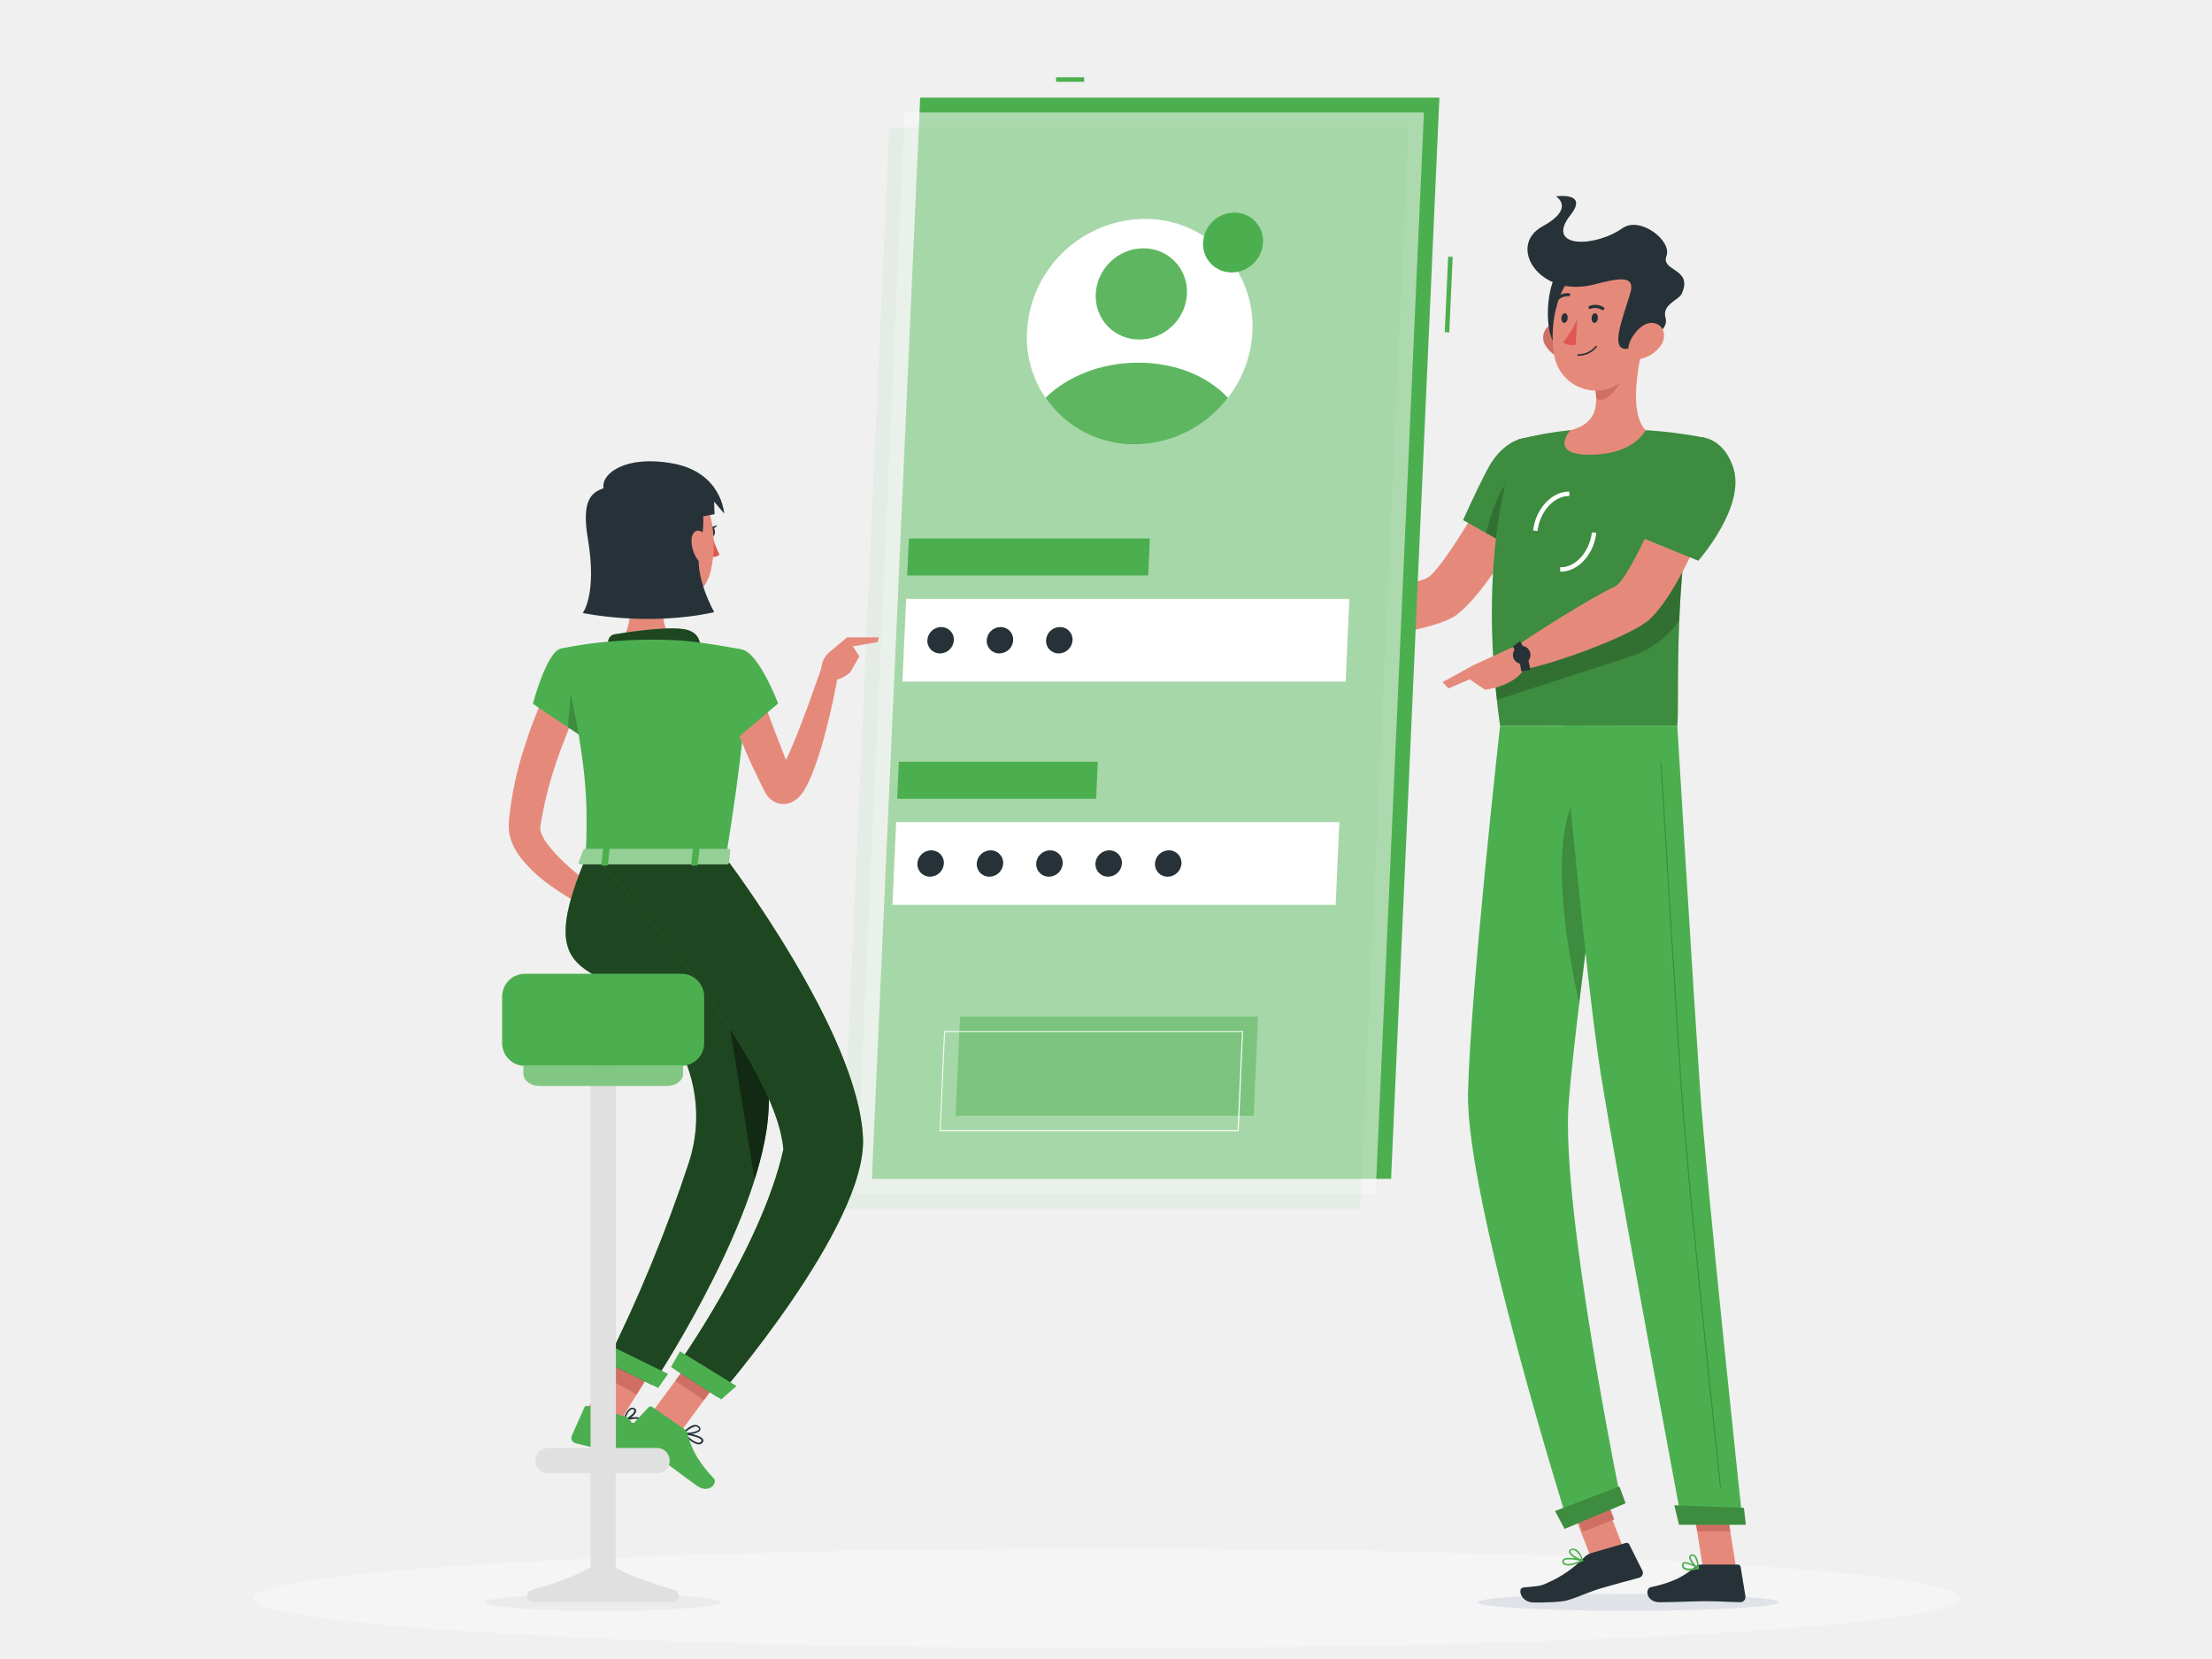
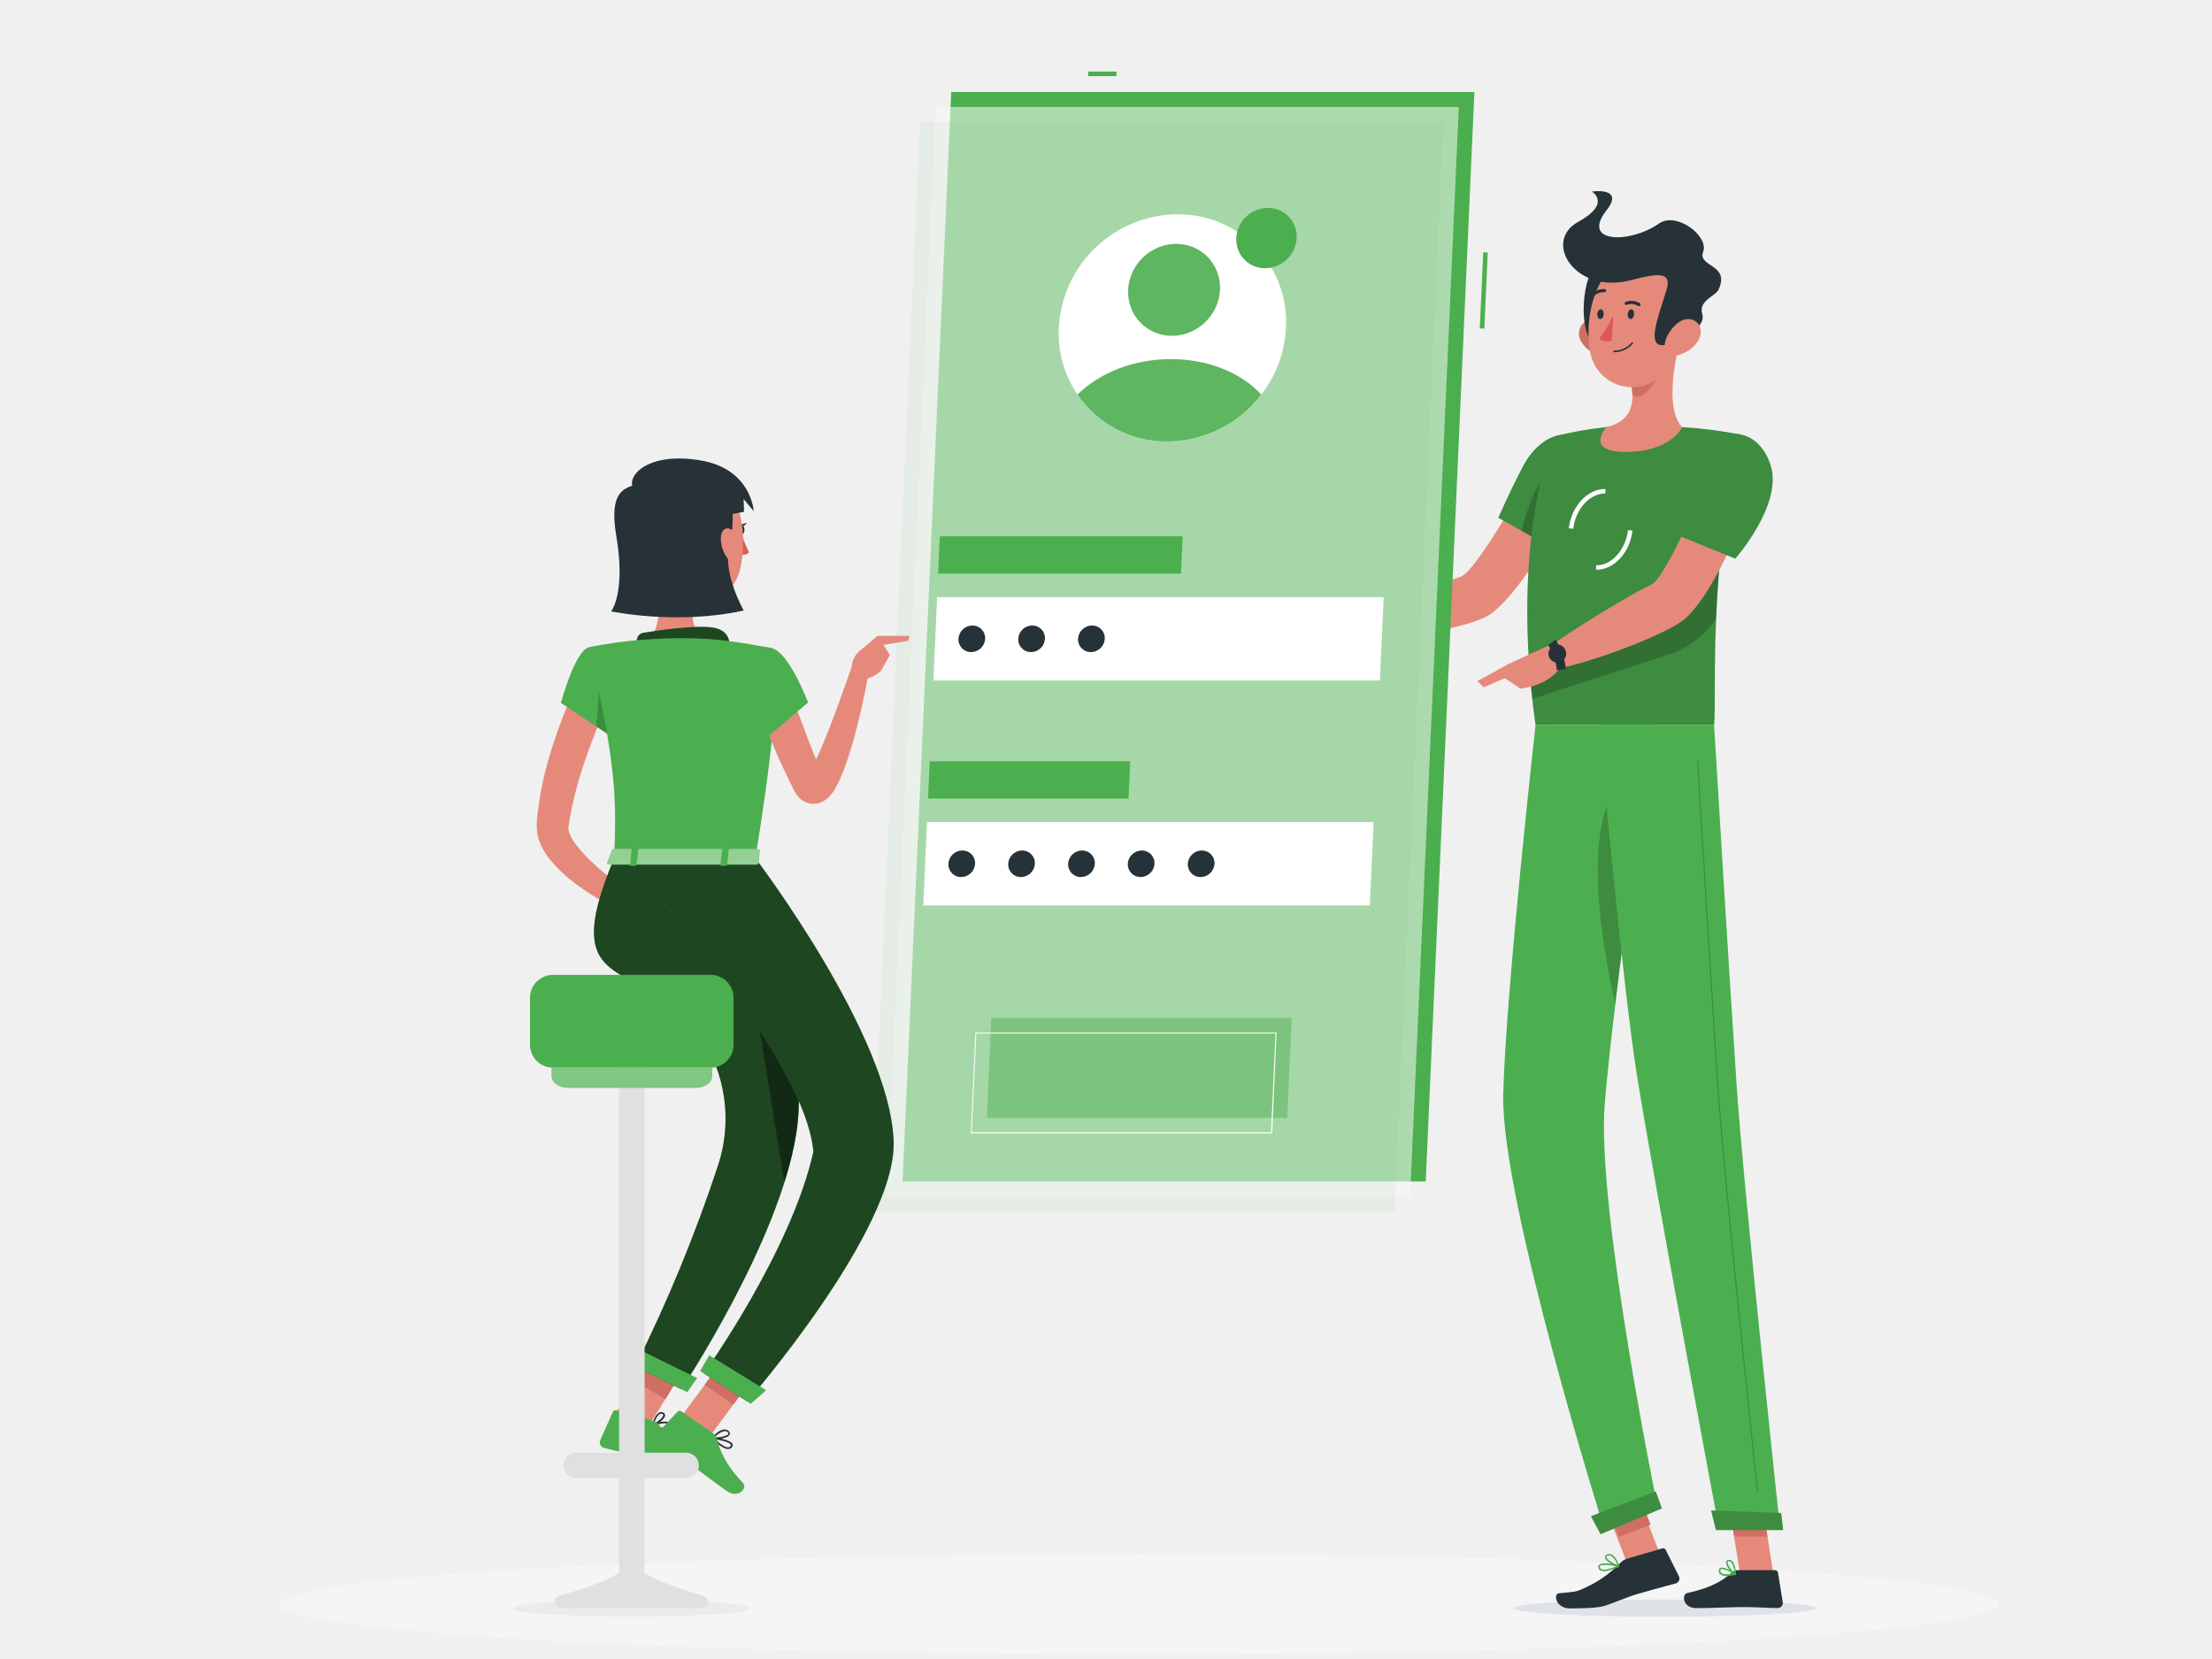
- <svg xmlns="http://www.w3.org/2000/svg" width="400" height="300" viewBox="0 0 309 230" fill="none">
+ <svg xmlns="http://www.w3.org/2000/svg" width="400" height="300" viewBox="0 0 300 230" fill="none">
  <path d="M154.599 229.353C220.42 229.353 273.778 226.238 273.778 222.395C273.778 218.552 220.42 215.437 154.599 215.437C88.778 215.437 35.419 218.552 35.419 222.395C35.419 226.238 88.778 229.353 154.599 229.353Z" fill="#F5F5F5" />
  <path d="M215.605 66.999L209.508 64.54C209.508 64.54 201.462 79.212 199.157 79.956C196.022 80.964 189.531 83.767 185.683 84.259C185.16 84.874 184.306 86.785 184.386 87.48C189.555 89.207 200.915 86.914 203.349 85.107C208.887 81.007 215.605 66.999 215.605 66.999Z" fill="#E58A7B" />
  <path d="M217.48 63.661C218.617 67.859 212.458 76.305 212.458 76.305L204.387 71.781C204.387 71.781 205.9 68.308 207.744 64.774C210.7 59.063 216.183 58.873 217.48 63.661Z" fill="#4CAF4F" />
  <path opacity="0.2" d="M217.48 63.661C218.617 67.859 212.458 76.305 212.458 76.305L204.387 71.781C204.387 71.781 205.9 68.308 207.744 64.774C210.7 59.063 216.183 58.873 217.48 63.661Z" fill="black" />
  <path opacity="0.2" d="M207.59 73.588L210.768 75.371L211.327 65.616C209.477 67.036 208.174 71.314 207.59 73.588Z" fill="black" />
  <path d="M212.169 60.502C212.169 60.502 205.887 74.479 209.551 100.505H234.304C234.697 96.706 233.394 78.168 238.109 60.268C235.393 59.737 232.646 59.386 229.884 59.217C226.381 59.014 222.87 59.014 219.367 59.217C216.939 59.464 214.533 59.893 212.169 60.502Z" fill="#4CAF4F" />
  <path opacity="0.2" d="M212.169 60.502C212.169 60.502 205.887 74.479 209.551 100.505H234.304C234.697 96.706 233.394 78.168 238.109 60.268C235.393 59.737 232.646 59.386 229.884 59.217C226.381 59.014 222.87 59.014 219.367 59.217C216.939 59.464 214.533 59.893 212.169 60.502Z" fill="black" />
  <g style="mix-blend-mode:multiply">
    <path d="M206.428 222.948C206.391 223.612 215.777 224.147 227.389 224.147C239 224.147 248.454 223.612 248.49 222.948C248.527 222.284 239.147 221.756 227.53 221.756C215.913 221.756 206.471 222.29 206.428 222.948Z" fill="#E8ECF1" />
  </g>
  <path d="M222.951 205.505L218.561 207.205L222.343 216.974L226.733 215.275L222.951 205.505Z" fill="#E58A7B" />
  <path d="M242.528 218.221H237.899L236.203 207.507H240.832L242.528 218.221Z" fill="#E58A7B" />
  <path d="M237.58 217.686H242.78C242.87 217.687 242.957 217.719 243.026 217.777C243.095 217.836 243.14 217.917 243.155 218.006L243.825 222.118C243.839 222.221 243.831 222.326 243.801 222.426C243.771 222.526 243.72 222.618 243.651 222.696C243.582 222.774 243.497 222.836 243.402 222.879C243.307 222.921 243.204 222.943 243.1 222.942C241.286 222.911 240.414 222.801 238.127 222.801C236.719 222.801 233.824 222.948 231.87 222.948C229.915 222.948 229.786 221.03 230.591 220.852C234.205 220.071 235.607 219.008 236.812 217.975C237.024 217.789 237.297 217.686 237.58 217.686Z" fill="#263238" />
  <path d="M222.213 216.101L227.13 214.662C227.218 214.637 227.312 214.643 227.396 214.679C227.48 214.715 227.549 214.778 227.591 214.859L229.436 218.547C229.478 218.641 229.5 218.742 229.5 218.845C229.499 218.948 229.476 219.05 229.432 219.143C229.388 219.236 229.325 219.318 229.245 219.384C229.166 219.45 229.074 219.498 228.975 219.524C227.186 220.016 225.987 220.317 223.75 220.969C222.207 221.417 220.633 222.149 219.109 222.635C218.052 222.973 215.568 222.985 214.284 222.985C212.384 222.985 211.96 220.981 212.778 220.889C214.837 220.661 215.114 220.766 216.251 220.194C218.111 219.381 219.798 218.216 221.217 216.764C221.485 216.459 221.828 216.23 222.213 216.101Z" fill="#263238" />
  <path d="M186.457 84.234L181.368 82.101L179.272 87.744C181.358 88.062 183.48 88.062 185.566 87.744L186.457 84.234Z" fill="#E58A7B" />
  <path d="M177.582 81.954L177.446 85.703L179.272 87.732L181.368 82.089L177.582 81.954Z" fill="#E58A7B" />
  <path d="M223.553 206.335L219.149 208.035L221.1 213.087L225.504 211.387L223.553 206.335Z" fill="#CF6F64" />
  <path d="M240.832 207.507H236.203L237.082 213.033H241.71L240.832 207.507Z" fill="#CF6F64" />
  <path opacity="0.2" d="M208.764 93.467C208.856 94.579 208.961 95.716 209.096 96.884L227.499 90.91C230.373 90.058 232.871 88.252 234.58 85.789C234.654 84.148 234.746 82.421 234.888 80.62C234.949 79.747 235.023 78.85 235.103 77.94C235.183 77.03 235.293 76.022 235.41 75.051L208.764 93.467Z" fill="black" />
  <path d="M214.775 73.305L214.161 73.232C214.523 70.158 216.816 67.736 219.232 67.798V68.413C217.117 68.37 215.101 70.552 214.775 73.305Z" fill="white" />
  <path d="M218.052 78.979H217.947V78.364C220.062 78.444 222.047 76.237 222.373 73.49L222.987 73.564C222.662 76.569 220.443 78.979 218.052 78.979Z" fill="white" />
  <path d="M229.54 47.372C228.673 50.759 227.653 56.961 229.884 59.217C229.884 59.217 228.323 62.653 222.035 62.653C216.288 62.653 219.367 59.217 219.367 59.217C223.19 58.32 223.258 55.529 222.754 52.886L229.54 47.372Z" fill="#E58A7B" />
  <path d="M226.774 49.622L222.76 52.886C222.885 53.493 222.957 54.11 222.975 54.73C224.149 55.898 226.503 52.941 226.743 51.429C226.865 50.834 226.875 50.221 226.774 49.622Z" fill="#CF6F64" />
  <path d="M215.857 47.329C216.137 47.813 216.513 48.234 216.962 48.567C217.412 48.899 217.925 49.135 218.47 49.259C219.945 49.585 220.683 48.227 220.277 46.862C219.914 45.633 218.703 43.979 217.204 44.262C216.882 44.328 216.581 44.47 216.326 44.677C216.071 44.883 215.87 45.147 215.738 45.448C215.606 45.748 215.548 46.076 215.569 46.403C215.59 46.73 215.689 47.048 215.857 47.329Z" fill="#CF6F64" />
  <path d="M218.298 36.492C215.999 37.544 215.187 46.678 218.076 48.03C220.965 49.382 222.65 34.495 218.298 36.492Z" fill="#263238" />
  <path d="M230.241 42.276C229.687 46.862 229.626 49.56 227.167 51.908C226.405 52.688 225.443 53.241 224.386 53.508C223.33 53.775 222.22 53.744 221.18 53.42C220.139 53.095 219.209 52.49 218.491 51.67C217.773 50.85 217.295 49.848 217.111 48.774C216.367 44.655 217.394 37.851 221.992 36.025C222.958 35.599 224.02 35.439 225.069 35.562C226.118 35.685 227.114 36.086 227.956 36.724C228.797 37.361 229.453 38.212 229.855 39.189C230.256 40.165 230.39 41.231 230.241 42.276Z" fill="#E58A7B" />
  <path d="M222.686 38.865C226.092 37.998 228.593 37.408 227.696 40.242C226.51 44.028 225.084 47.692 226.995 47.858C228.163 47.962 233.326 45.774 232.669 43.555C232.097 41.625 234.513 41.096 234.943 40.119C236.535 36.578 231.98 37.046 232.792 34.894C233.603 32.743 229.104 29.276 226.645 31.003C222.643 33.794 215.777 33.751 219.386 29.159C221.973 25.883 217.357 26.553 217.357 26.553C217.357 26.553 220.148 28.207 215.452 30.764C210.485 33.493 215.04 40.826 222.686 38.865Z" fill="#263238" />
  <path d="M232.048 47.329C231.376 48.302 230.366 48.99 229.214 49.259C227.696 49.585 227.112 48.227 227.684 46.862C228.194 45.633 229.595 43.979 231.046 44.262C232.497 44.545 232.829 46.124 232.048 47.329Z" fill="#E58A7B" />
  <path d="M209.551 100.505C209.551 100.505 205.396 137.693 205.07 151.806C204.738 166.484 219.152 212.283 219.152 212.283L226.528 209.21C226.528 209.21 217.923 167.363 219.152 152.949C220.455 137.232 225.84 100.529 225.84 100.529L209.551 100.505Z" fill="#4CAF4F" />
  <path opacity="0.2" d="M219.877 110.715C216.564 117.587 218.795 131.177 220.59 139.229C221.273 133.544 222.084 127.372 222.852 121.662C222.779 112.884 222.096 106.104 219.877 110.715Z" fill="black" />
  <path d="M226.202 206.776C226.239 206.776 227.075 209.124 227.075 209.124L218.568 212.701L217.228 210.206L226.202 206.776Z" fill="#4CAF4F" />
  <path d="M218.334 100.505C218.334 100.505 221.512 135.873 223.615 149.119C225.926 163.632 234.986 211.964 234.986 211.964H243.462C243.462 211.964 238.385 164.806 237.426 150.435C236.381 134.847 234.304 100.505 234.304 100.505H218.334Z" fill="#4CAF4F" />
  <path d="M243.591 209.757C243.628 209.757 243.874 212.124 243.874 212.124H234.556L233.892 209.407L243.591 209.757Z" fill="#4CAF4F" />
  <path opacity="0.2" d="M240.346 206.954C240.327 206.954 240.308 206.948 240.293 206.935C240.279 206.923 240.269 206.906 240.266 206.887C240.217 206.456 235.638 163.859 234.777 150.951C233.843 136.949 231.962 105.889 231.943 105.576C231.943 105.566 231.944 105.555 231.947 105.546C231.95 105.536 231.956 105.527 231.963 105.52C231.97 105.512 231.978 105.506 231.987 105.502C231.997 105.498 232.007 105.496 232.017 105.496C232.037 105.496 232.057 105.503 232.072 105.517C232.086 105.531 232.095 105.549 232.097 105.57C232.097 105.883 233.996 136.918 234.931 150.945C235.791 163.853 240.371 206.419 240.414 206.88C240.415 206.891 240.415 206.901 240.412 206.911C240.41 206.921 240.405 206.93 240.399 206.938C240.393 206.947 240.385 206.953 240.375 206.958C240.366 206.963 240.356 206.966 240.346 206.966V206.954Z" fill="black" />
  <path d="M223.209 43.555C223.209 43.93 222.975 44.231 222.729 44.231C222.484 44.231 222.305 43.93 222.33 43.555C222.354 43.18 222.563 42.879 222.809 42.879C223.055 42.879 223.233 43.186 223.209 43.555Z" fill="#263238" />
  <path d="M218.992 43.555C218.992 43.93 218.752 44.231 218.513 44.231C218.273 44.231 218.089 43.93 218.107 43.555C218.125 43.18 218.347 42.879 218.593 42.879C218.838 42.879 219.017 43.186 218.992 43.555Z" fill="#263238" />
  <path d="M220.32 43.746C219.807 44.891 219.145 45.963 218.353 46.936C218.968 47.55 220.117 47.268 220.117 47.268L220.32 43.746Z" fill="#DF5753" />
  <path d="M220.43 48.835C220.416 48.835 220.402 48.832 220.389 48.827C220.376 48.821 220.364 48.813 220.354 48.802C220.345 48.792 220.337 48.78 220.332 48.766C220.327 48.753 220.325 48.739 220.326 48.724C220.328 48.695 220.341 48.666 220.362 48.646C220.384 48.625 220.413 48.614 220.443 48.614C220.913 48.617 221.378 48.515 221.803 48.315C222.229 48.115 222.604 47.822 222.901 47.458C222.923 47.44 222.95 47.429 222.978 47.429C223.007 47.429 223.034 47.44 223.055 47.458C223.075 47.479 223.086 47.506 223.086 47.535C223.086 47.564 223.075 47.591 223.055 47.612C222.737 47.999 222.336 48.309 221.882 48.521C221.427 48.733 220.932 48.84 220.43 48.835Z" fill="#263238" />
  <path d="M223.959 42.424C223.929 42.439 223.897 42.447 223.863 42.447C223.83 42.447 223.798 42.439 223.768 42.424C223.538 42.276 223.277 42.183 223.004 42.154C222.732 42.125 222.457 42.161 222.201 42.258C222.176 42.271 222.149 42.278 222.121 42.28C222.093 42.282 222.065 42.278 222.039 42.269C222.012 42.259 221.988 42.245 221.967 42.226C221.947 42.208 221.93 42.185 221.918 42.16C221.895 42.105 221.895 42.044 221.916 41.989C221.938 41.933 221.981 41.889 222.035 41.865C222.356 41.733 222.704 41.682 223.05 41.714C223.396 41.746 223.729 41.861 224.02 42.049C224.044 42.065 224.064 42.086 224.079 42.11C224.095 42.133 224.106 42.16 224.111 42.188C224.116 42.216 224.116 42.245 224.109 42.273C224.103 42.301 224.092 42.327 224.076 42.35C224.044 42.386 224.004 42.411 223.959 42.424Z" fill="#263238" />
  <path d="M217.363 41.195C217.331 41.187 217.301 41.17 217.277 41.146C217.257 41.126 217.241 41.102 217.229 41.075C217.218 41.049 217.213 41.02 217.213 40.992C217.213 40.963 217.218 40.935 217.229 40.909C217.241 40.882 217.257 40.858 217.277 40.838C217.513 40.574 217.806 40.368 218.135 40.236C218.463 40.103 218.817 40.049 219.17 40.076C219.199 40.08 219.226 40.09 219.25 40.106C219.274 40.121 219.295 40.141 219.311 40.165C219.327 40.188 219.338 40.215 219.344 40.243C219.349 40.271 219.349 40.3 219.343 40.328C219.329 40.385 219.296 40.435 219.248 40.469C219.201 40.503 219.142 40.519 219.084 40.513C218.805 40.495 218.525 40.541 218.267 40.648C218.008 40.754 217.777 40.918 217.591 41.127C217.563 41.158 217.527 41.181 217.487 41.193C217.446 41.205 217.404 41.206 217.363 41.195Z" fill="#263238" />
  <path d="M240.487 66.317L234.095 64.614C234.095 64.614 227.825 80.048 225.606 81.05C222.594 82.427 214.966 87.197 211.721 89.453C211.542 90.221 211.684 92.256 212.089 92.815C217.621 91.807 228.212 87.732 230.425 85.66C235.472 80.933 240.487 66.317 240.487 66.317Z" fill="#E58A7B" />
  <path d="M236.025 218.498C235.713 218.522 235.402 218.438 235.146 218.258C235.067 218.187 235.007 218.096 234.974 217.994C234.941 217.893 234.934 217.785 234.955 217.68C234.959 217.615 234.981 217.552 235.017 217.498C235.054 217.444 235.105 217.4 235.164 217.373C235.681 217.109 237.125 218.024 237.291 218.129C237.309 218.14 237.323 218.157 237.331 218.177C237.339 218.197 237.34 218.219 237.334 218.24C237.329 218.261 237.318 218.281 237.303 218.297C237.288 218.313 237.269 218.325 237.248 218.332C236.847 218.43 236.437 218.486 236.025 218.498ZM235.41 217.539C235.364 217.528 235.315 217.528 235.269 217.539C235.245 217.551 235.226 217.569 235.213 217.592C235.199 217.615 235.193 217.642 235.195 217.668C235.179 217.739 235.181 217.814 235.203 217.884C235.224 217.954 235.264 218.018 235.318 218.067C235.558 218.283 236.16 218.307 236.953 218.154C236.481 217.843 235.949 217.633 235.392 217.539H235.41Z" fill="#4CAF4F" />
  <path d="M237.217 218.332C237.201 218.337 237.184 218.337 237.168 218.332C236.707 218.074 235.84 217.059 235.97 216.543C235.989 216.461 236.035 216.388 236.101 216.336C236.167 216.284 236.248 216.255 236.332 216.254C236.415 216.243 236.499 216.25 236.578 216.275C236.658 216.299 236.731 216.34 236.793 216.396C237.303 216.832 237.334 218.172 237.334 218.24C237.337 218.26 237.333 218.28 237.323 218.298C237.313 218.316 237.298 218.33 237.279 218.338C237.258 218.342 237.237 218.34 237.217 218.332ZM236.394 216.457H236.351C236.209 216.457 236.191 216.537 236.185 216.568C236.111 216.869 236.658 217.637 237.113 218C237.111 217.481 236.95 216.974 236.652 216.549C236.58 216.487 236.488 216.454 236.394 216.457Z" fill="#4CAF4F" />
  <path d="M219.705 217.729C219.329 217.861 218.92 217.861 218.543 217.729C218.458 217.683 218.386 217.616 218.333 217.534C218.28 217.453 218.249 217.359 218.242 217.262C218.235 217.201 218.242 217.14 218.265 217.083C218.287 217.026 218.324 216.975 218.371 216.936C218.863 216.494 220.873 216.936 221.101 217.023C221.122 217.028 221.141 217.041 221.155 217.059C221.168 217.077 221.175 217.099 221.174 217.121C221.175 217.144 221.169 217.167 221.157 217.186C221.145 217.206 221.128 217.222 221.107 217.231C220.654 217.436 220.185 217.602 219.705 217.729ZM218.703 216.998C218.633 217.012 218.567 217.044 218.513 217.09C218.493 217.105 218.478 217.125 218.469 217.148C218.461 217.17 218.459 217.195 218.464 217.219C218.468 217.284 218.488 217.346 218.522 217.401C218.556 217.456 218.604 217.501 218.66 217.533C218.986 217.705 219.742 217.57 220.719 217.158C220.061 216.992 219.38 216.938 218.703 216.998Z" fill="#4CAF4F" />
  <path d="M221.088 217.232H221.039C220.424 217.121 219.195 216.414 219.158 215.885C219.158 215.762 219.213 215.59 219.508 215.492C219.608 215.457 219.714 215.441 219.82 215.448C219.925 215.454 220.028 215.482 220.123 215.529C220.787 215.855 221.137 217.035 221.156 217.09C221.16 217.109 221.16 217.128 221.154 217.146C221.149 217.165 221.139 217.181 221.125 217.195C221.116 217.21 221.103 217.222 221.088 217.232ZM219.631 215.676H219.57C219.379 215.744 219.379 215.824 219.379 215.849C219.379 216.168 220.271 216.752 220.891 216.949C220.748 216.455 220.446 216.023 220.031 215.719C219.908 215.657 219.765 215.641 219.631 215.676Z" fill="#4CAF4F" />
  <path d="M212.243 89.09L205.832 92.041L205.088 93.885L207.455 95.477C207.455 95.477 211.88 94.997 213.14 92.151L212.243 89.09Z" fill="#E58A7B" />
  <path d="M212.514 92.92C212.37 91.688 211.964 90.501 211.321 89.441L212.335 88.678C213.098 89.9 213.585 91.275 213.761 92.704L212.514 92.92Z" fill="#263238" />
  <path d="M213.608 89.963C213.743 90.176 213.81 90.426 213.798 90.678C213.787 90.931 213.698 91.173 213.544 91.373C213.389 91.573 213.177 91.721 212.936 91.796C212.695 91.871 212.436 91.871 212.196 91.794C211.955 91.717 211.744 91.568 211.591 91.367C211.439 91.165 211.351 90.922 211.342 90.669C211.332 90.417 211.4 90.168 211.538 89.956C211.675 89.743 211.874 89.579 212.108 89.484C212.37 89.35 212.675 89.325 212.956 89.415C213.237 89.505 213.471 89.702 213.608 89.963Z" fill="#263238" />
  <path d="M201.499 94.426L202.353 95.286L208.106 92.827L205.832 92.041L201.499 94.426Z" fill="#E58A7B" />
  <path opacity="0.2" d="M226.202 206.776C226.239 206.776 227.075 209.124 227.075 209.124L218.568 212.701L217.228 210.206L226.202 206.776Z" fill="black" />
  <path opacity="0.2" d="M243.591 209.757C243.628 209.757 243.874 212.124 243.874 212.124H234.556L233.892 209.407L243.591 209.757Z" fill="black" />
  <path d="M242.153 64.546C243.843 69.998 237.236 77.454 237.236 77.454L228.108 73.73C229.19 70.578 230.437 67.486 231.845 64.466C234.648 58.424 240.444 59.045 242.153 64.546Z" fill="#4CAF4F" />
  <path opacity="0.2" d="M242.153 64.546C243.843 69.998 237.236 77.454 237.236 77.454L228.108 73.73C229.19 70.578 230.437 67.486 231.845 64.466C234.648 58.424 240.444 59.045 242.153 64.546Z" fill="black" />
  <path d="M151.452 9.92H147.524V10.553H151.452V9.92Z" fill="#4CAF4F" />
  <path d="M202.297 34.978L201.821 45.528L202.454 45.556L202.929 35.007L202.297 34.978Z" fill="#4CAF4F" />
  <path d="M201.074 12.76H128.543L121.794 163.798H194.325L201.074 12.76Z" fill="#4CAF4F" />
  <path opacity="0.56" d="M198.911 14.838H126.379L119.63 165.875H192.162L198.911 14.838Z" fill="#FAFAFA" />
  <path opacity="0.07" d="M196.747 16.909H124.215L117.46 167.947H189.992L196.747 16.909Z" fill="#4CAF4F" />
  <path d="M188.492 82.784H126.582L126.066 94.34H187.976L188.492 82.784Z" fill="white" />
  <path d="M160.629 74.35H126.957L126.729 79.52H160.401L160.629 74.35Z" fill="#4CAF4F" />
  <path d="M187.097 113.972H125.187L124.67 125.528H186.58L187.097 113.972Z" fill="white" />
  <path opacity="0.47" d="M175.744 141.135H134.112L133.491 154.984H175.123L175.744 141.135Z" fill="#4CAF4F" />
  <path d="M172.959 157.135H131.327C131.309 157.14 131.29 157.14 131.272 157.135C131.266 157.117 131.266 157.097 131.272 157.08L131.887 143.225C131.887 143.215 131.889 143.206 131.892 143.197C131.896 143.189 131.902 143.181 131.909 143.175C131.916 143.168 131.924 143.163 131.933 143.16C131.942 143.157 131.951 143.156 131.96 143.157H173.592C173.6 143.153 173.608 143.151 173.617 143.151C173.626 143.151 173.634 143.153 173.642 143.157C173.646 143.165 173.648 143.173 173.648 143.182C173.648 143.19 173.646 143.199 173.642 143.206L173.039 157.092C173.032 157.106 173.02 157.118 173.006 157.126C172.992 157.133 172.975 157.137 172.959 157.135ZM131.401 156.987H172.886L173.5 143.28H132.016L131.401 156.987Z" fill="white" />
  <path d="M153.357 105.539H125.562L125.334 110.715H153.124L153.357 105.539Z" fill="#4CAF4F" />
  <path d="M174.951 45.455C174.792 48.818 173.596 52.049 171.527 54.705C169.996 56.712 168.025 58.341 165.766 59.467C163.507 60.593 161.02 61.187 158.496 61.203C156.456 61.218 154.435 60.816 152.557 60.021C150.678 59.225 148.983 58.054 147.574 56.579C146.165 55.103 145.074 53.355 144.367 51.442C143.659 49.529 143.351 47.491 143.461 45.455C143.677 41.228 145.5 37.244 148.556 34.317C151.612 31.389 155.672 29.74 159.904 29.707C161.945 29.688 163.968 30.087 165.849 30.881C167.729 31.675 169.427 32.846 170.838 34.322C172.248 35.798 173.34 37.547 174.048 39.462C174.755 41.377 175.063 43.416 174.951 45.455Z" fill="white" />
  <path d="M176.432 33.001C176.392 33.895 176.074 34.755 175.522 35.46C175.114 35.993 174.59 36.425 173.989 36.725C173.388 37.024 172.727 37.182 172.056 37.187C171.405 37.191 170.764 37.036 170.188 36.735C169.611 36.434 169.117 35.996 168.749 35.46C168.261 34.736 168.02 33.873 168.06 33.001C168.12 31.879 168.605 30.822 169.417 30.045C170.229 29.268 171.307 28.831 172.431 28.822C172.973 28.817 173.51 28.923 174.01 29.133C174.509 29.344 174.96 29.654 175.335 30.046C175.71 30.438 176.001 30.902 176.189 31.41C176.378 31.918 176.461 32.46 176.432 33.001Z" fill="#4CAF4F" />
  <path d="M133.251 88.562C133.222 89.057 133.005 89.523 132.646 89.865C132.287 90.207 131.811 90.4 131.315 90.406C131.075 90.409 130.838 90.362 130.617 90.27C130.396 90.177 130.196 90.04 130.03 89.867C129.864 89.694 129.736 89.489 129.652 89.265C129.569 89.04 129.532 88.801 129.545 88.562C129.571 88.065 129.787 87.598 130.147 87.255C130.507 86.912 130.984 86.72 131.481 86.718C131.72 86.716 131.957 86.763 132.178 86.856C132.398 86.948 132.598 87.085 132.763 87.258C132.929 87.431 133.058 87.635 133.142 87.86C133.226 88.084 133.263 88.323 133.251 88.562Z" fill="#263238" />
  <path d="M141.537 88.562C141.509 89.058 141.293 89.524 140.934 89.867C140.574 90.209 140.097 90.402 139.601 90.406C139.362 90.408 139.125 90.361 138.905 90.268C138.684 90.175 138.485 90.038 138.32 89.865C138.155 89.692 138.027 89.487 137.944 89.263C137.86 89.039 137.824 88.8 137.837 88.562C137.863 88.066 138.078 87.6 138.436 87.257C138.795 86.915 139.271 86.722 139.767 86.718C140.006 86.715 140.244 86.761 140.465 86.854C140.686 86.946 140.885 87.083 141.051 87.256C141.217 87.429 141.346 87.634 141.43 87.859C141.513 88.083 141.55 88.322 141.537 88.562Z" fill="#263238" />
  <path d="M149.829 88.562C149.801 89.058 149.585 89.524 149.225 89.867C148.866 90.209 148.389 90.402 147.893 90.406C147.653 90.408 147.416 90.361 147.196 90.268C146.975 90.175 146.776 90.038 146.61 89.865C146.444 89.693 146.316 89.488 146.232 89.264C146.148 89.04 146.111 88.801 146.122 88.562C146.151 88.066 146.366 87.599 146.726 87.257C147.086 86.914 147.562 86.722 148.059 86.718C148.298 86.715 148.536 86.761 148.757 86.854C148.978 86.946 149.177 87.083 149.343 87.256C149.509 87.429 149.638 87.634 149.721 87.859C149.805 88.083 149.842 88.322 149.829 88.562Z" fill="#263238" />
  <path d="M131.856 119.75C131.826 120.246 131.61 120.711 131.251 121.054C130.892 121.396 130.416 121.589 129.92 121.594C129.68 121.596 129.443 121.549 129.223 121.456C129.002 121.364 128.803 121.227 128.637 121.054C128.471 120.881 128.343 120.677 128.259 120.452C128.175 120.228 128.138 119.989 128.149 119.75C128.178 119.255 128.393 118.788 128.753 118.445C129.113 118.103 129.589 117.91 130.086 117.906C130.325 117.904 130.562 117.951 130.783 118.044C131.003 118.137 131.203 118.274 131.368 118.447C131.534 118.619 131.663 118.824 131.747 119.048C131.83 119.272 131.868 119.511 131.856 119.75Z" fill="#263238" />
  <path d="M140.142 119.75C140.114 120.245 139.899 120.711 139.54 121.053C139.182 121.395 138.707 121.589 138.212 121.594C137.972 121.597 137.734 121.551 137.514 121.458C137.293 121.366 137.093 121.229 136.927 121.056C136.761 120.883 136.632 120.678 136.549 120.453C136.465 120.229 136.429 119.99 136.441 119.75C136.469 119.255 136.685 118.788 137.045 118.445C137.405 118.103 137.881 117.91 138.378 117.906C138.617 117.904 138.854 117.951 139.074 118.044C139.294 118.137 139.493 118.274 139.658 118.447C139.823 118.62 139.952 118.825 140.035 119.049C140.118 119.273 140.154 119.512 140.142 119.75Z" fill="#263238" />
  <path d="M148.452 119.75C148.424 120.246 148.208 120.713 147.849 121.055C147.489 121.398 147.012 121.59 146.516 121.594C146.277 121.595 146.04 121.548 145.82 121.455C145.6 121.361 145.401 121.224 145.235 121.052C145.07 120.879 144.941 120.675 144.857 120.451C144.773 120.228 144.735 119.989 144.746 119.75C144.775 119.255 144.991 118.789 145.351 118.447C145.71 118.105 146.186 117.912 146.682 117.906C146.921 117.903 147.159 117.95 147.38 118.042C147.601 118.135 147.801 118.272 147.966 118.445C148.132 118.618 148.261 118.823 148.345 119.047C148.428 119.272 148.465 119.511 148.452 119.75Z" fill="#263238" />
  <path d="M156.726 119.75C156.696 120.246 156.48 120.711 156.121 121.054C155.761 121.396 155.286 121.589 154.789 121.594C154.55 121.595 154.314 121.548 154.093 121.455C153.873 121.361 153.674 121.224 153.509 121.052C153.343 120.88 153.215 120.675 153.13 120.451C153.046 120.228 153.008 119.989 153.019 119.75C153.049 119.255 153.265 118.789 153.624 118.447C153.984 118.105 154.459 117.912 154.955 117.906C155.195 117.904 155.432 117.951 155.652 118.044C155.873 118.137 156.072 118.274 156.238 118.447C156.404 118.619 156.532 118.824 156.616 119.048C156.7 119.272 156.737 119.511 156.726 119.75Z" fill="#263238" />
  <path d="M165.048 119.75C165.019 120.246 164.803 120.711 164.443 121.054C164.084 121.396 163.608 121.589 163.112 121.594C162.873 121.597 162.635 121.551 162.414 121.458C162.193 121.366 161.993 121.229 161.828 121.056C161.662 120.883 161.533 120.678 161.449 120.453C161.366 120.229 161.329 119.99 161.342 119.75C161.37 119.255 161.586 118.788 161.945 118.445C162.305 118.103 162.782 117.91 163.278 117.906C163.517 117.904 163.755 117.951 163.975 118.044C164.196 118.137 164.395 118.274 164.561 118.447C164.726 118.619 164.855 118.824 164.939 119.048C165.023 119.272 165.06 119.511 165.048 119.75Z" fill="#263238" />
  <path d="M163.79 44.634C166.363 42.118 166.5 38.086 164.095 35.627C161.691 33.168 157.656 33.215 155.083 35.731C152.511 38.247 152.374 42.279 154.779 44.738C157.183 47.197 161.218 47.15 163.79 44.634Z" fill="#4CAF4F" />
  <path d="M171.527 54.705C169.996 56.712 168.025 58.341 165.766 59.467C163.507 60.593 161.02 61.187 158.496 61.203C156.048 61.223 153.633 60.641 151.464 59.508C149.294 58.375 147.437 56.726 146.055 54.705C149.042 51.73 153.769 49.788 159.006 49.788C164.243 49.788 168.804 51.73 171.527 54.705Z" fill="#4CAF4F" />
  <path opacity="0.1" d="M163.79 44.634C166.363 42.118 166.5 38.086 164.095 35.627C161.691 33.168 157.656 33.215 155.083 35.731C152.511 38.247 152.374 42.279 154.779 44.738C157.183 47.197 161.218 47.15 163.79 44.634Z" fill="white" />
  <path opacity="0.1" d="M171.527 54.705C169.996 56.712 168.025 58.341 165.766 59.467C163.507 60.593 161.02 61.187 158.496 61.203C156.048 61.223 153.633 60.641 151.464 59.508C149.294 58.375 147.437 56.726 146.055 54.705C149.042 51.73 153.769 49.788 159.006 49.788C164.243 49.788 168.804 51.73 171.527 54.705Z" fill="white" />
  <path d="M81.09 97.124C80.506 98.403 79.891 99.81 79.356 101.175C78.822 102.539 78.275 103.947 77.801 105.348C76.835 108.11 76.099 110.948 75.601 113.831L75.466 114.734C75.453 114.889 75.467 115.046 75.508 115.195C75.654 115.705 75.882 116.187 76.185 116.622C76.974 117.747 77.89 118.778 78.914 119.695C79.994 120.699 81.126 121.645 82.307 122.529C83.487 123.438 84.729 124.323 85.952 125.159L84.802 127.317C81.882 126.044 79.109 124.455 76.535 122.578C75.162 121.576 73.922 120.403 72.847 119.086C72.21 118.303 71.713 117.415 71.378 116.462C71.183 115.866 71.084 115.244 71.083 114.618C71.083 114.47 71.083 114.255 71.083 114.151V113.849L71.144 113.235C71.497 110.032 72.17 106.873 73.154 103.806C73.634 102.293 74.144 100.787 74.728 99.318C75.312 97.849 75.914 96.411 76.658 94.917L81.09 97.124Z" fill="#E58A7B" />
  <path d="M85.085 124.778L89.431 122.578L88.306 127.348C88.306 127.348 85.325 128.184 83.942 126.733L85.085 124.778Z" fill="#E58A7B" />
  <path d="M93.408 123.358L92.252 127.305L88.306 127.348L89.431 122.578L93.408 123.358Z" fill="#E58A7B" />
  <path d="M99.542 74.111C99.775 74.962 100.098 75.787 100.507 76.569C100.388 76.705 100.234 76.805 100.062 76.861C99.89 76.916 99.706 76.924 99.53 76.883L99.542 74.111Z" fill="#DF5753" />
  <path d="M99.413 74.147C99.668 74.147 99.874 73.831 99.874 73.441C99.874 73.05 99.668 72.734 99.413 72.734C99.159 72.734 98.952 73.05 98.952 73.441C98.952 73.831 99.159 74.147 99.413 74.147Z" fill="#263238" />
  <path d="M99.278 72.758L100.212 72.494C100.212 72.494 99.757 73.219 99.278 72.758Z" fill="#263238" />
  <path d="M87.538 78.622C88.097 81.481 88.656 86.724 86.653 88.635C86.653 88.635 87.439 91.537 92.756 91.537C98.602 91.537 95.547 88.635 95.547 88.635C92.357 87.873 92.437 85.507 92.996 83.282L87.538 78.622Z" fill="#E58A7B" />
  <path d="M85.983 72.107C86.278 76.883 86.302 78.911 88.712 81.364C92.344 85.052 98.147 83.65 99.284 78.905C100.311 74.602 99.659 67.521 94.981 65.622C93.955 65.199 92.837 65.045 91.734 65.174C90.631 65.304 89.579 65.713 88.679 66.362C87.778 67.011 87.057 67.879 86.585 68.885C86.114 69.89 85.906 70.999 85.983 72.107Z" fill="#E58A7B" />
  <path d="M86.456 66.734C84.059 67.607 80.862 66.956 82.116 74.35C83.444 82.181 81.403 84.757 81.403 84.757C81.403 84.757 90.494 86.693 99.776 84.64C99.776 84.64 96.942 79.686 97.735 76.034C98.749 71.424 97.95 69.722 97.95 69.722C97.95 69.722 89.824 65.505 86.456 66.734Z" fill="#263238" />
  <path d="M96.598 74.596C96.6 75.504 96.861 76.393 97.348 77.159C97.999 78.155 98.768 77.774 98.958 76.717C99.13 75.789 99.001 74.147 98.172 73.508C97.342 72.869 96.61 73.496 96.598 74.596Z" fill="#E58A7B" />
  <path d="M84.372 67.54C83.684 65.603 86.966 62.622 93.912 63.852C100.858 65.081 101.159 70.865 101.159 70.865L99.757 69.193L99.819 70.951L92.683 72.322L84.372 67.54Z" fill="#263238" />
  <path d="M84.962 88.961C84.921 88.68 84.992 88.395 85.158 88.165C85.324 87.936 85.574 87.78 85.853 87.732C88.017 87.375 92.935 86.65 95.406 86.994C97.25 87.252 97.729 88.322 97.809 89.201C97.822 89.355 97.801 89.51 97.749 89.655C97.696 89.8 97.614 89.933 97.506 90.043C97.398 90.154 97.268 90.24 97.124 90.296C96.98 90.352 96.826 90.377 96.672 90.369L85.989 89.889C85.737 89.876 85.497 89.777 85.31 89.608C85.123 89.439 85 89.21 84.962 88.961Z" fill="#4CAF4F" />
  <path opacity="0.6" d="M84.962 88.961C84.921 88.68 84.992 88.395 85.158 88.165C85.324 87.936 85.574 87.78 85.853 87.732C88.017 87.375 92.935 86.65 95.406 86.994C97.25 87.252 97.729 88.322 97.809 89.201C97.822 89.355 97.801 89.51 97.749 89.655C97.696 89.8 97.614 89.933 97.506 90.043C97.398 90.154 97.268 90.24 97.124 90.296C96.98 90.352 96.826 90.377 96.672 90.369L85.989 89.889C85.737 89.876 85.497 89.777 85.31 89.608C85.123 89.439 85 89.21 84.962 88.961Z" fill="black" />
  <path d="M91.14 196.345L95.104 199.099L101.737 190.106L97.772 187.358L91.14 196.345Z" fill="#E58A7B" />
  <path d="M81.895 196.167L86.081 198.552L91.951 189.043L87.765 186.658L81.895 196.167Z" fill="#E58A7B" />
  <path d="M101.731 190.106L98.313 194.741L94.348 191.993L97.766 187.358L101.731 190.106Z" fill="#CF6F64" />
  <path d="M87.759 186.658L91.951 189.049L88.927 193.948L84.735 191.557L87.759 186.658Z" fill="#CF6F64" />
  <path d="M94.484 118.982C94.484 118.982 109.961 138.485 107.054 157.141C104.712 172.207 91.127 192.608 91.127 192.608L84.741 189.436C89.243 180.416 93.084 171.081 96.236 161.505C97.207 158.532 97.491 155.377 97.065 152.279C96.639 149.18 95.515 146.218 93.777 143.618C85.933 132.167 73.37 138.983 81.821 118.982H94.484Z" fill="#4CAF4F" />
  <path opacity="0.6" d="M94.484 118.982C94.484 118.982 109.961 138.485 107.054 157.141C104.712 172.207 91.127 192.608 91.127 192.608L84.741 189.436C89.243 180.416 93.084 171.081 96.236 161.505C97.207 158.532 97.491 155.377 97.065 152.279C96.639 149.18 95.515 146.218 93.777 143.618C85.933 132.167 73.37 138.983 81.821 118.982H94.484Z" fill="black" />
  <path opacity="0.4" d="M102.075 131.509L99.825 129.271C99.825 129.45 104.183 156.354 105.406 163.915C106.128 161.706 106.681 159.446 107.06 157.153C108.498 148.001 105.492 138.651 102.075 131.509Z" fill="black" />
  <path d="M101.393 118.982C101.393 118.982 120.029 143.495 120.558 158.192C120.995 170.485 100.274 194.304 100.274 194.304L94.25 190.407C94.25 190.407 106.378 173.491 109.432 159.673C108.252 145.978 83.296 118.982 83.296 118.982H101.393Z" fill="#4CAF4F" />
  <path opacity="0.6" d="M101.393 118.982C101.393 118.982 120.029 143.495 120.558 158.192C120.995 170.485 100.274 194.304 100.274 194.304L94.25 190.407C94.25 190.407 106.378 173.491 109.432 159.673C108.252 145.978 83.296 118.982 83.296 118.982H101.393Z" fill="black" />
  <path d="M78.336 89.73C76.344 90.203 74.433 97.444 74.433 97.444L82.221 102.644C82.221 102.644 84.815 96.915 83.905 94.407C82.965 91.795 80.838 89.133 78.336 89.73Z" fill="#4CAF4F" />
  <path opacity="0.2" d="M79.861 94.395L79.32 100.708L82.215 102.65C83.014 100.85 83.606 98.966 83.979 97.032L79.861 94.395Z" fill="black" />
  <path d="M103.698 89.871C103.698 89.871 105.996 90.676 101.393 118.976H81.809C82.141 110.985 82.147 106.067 78.336 89.729C81.078 89.164 83.858 88.799 86.653 88.635C89.614 88.423 92.586 88.423 95.547 88.635C99.37 88.986 103.698 89.871 103.698 89.871Z" fill="#4CAF4F" />
  <path d="M105.689 94.395C106.132 95.624 106.599 96.946 107.091 98.218C107.582 99.49 108.049 100.8 108.547 102.091L110.053 105.951L110.434 106.916L110.631 107.395L110.723 107.635C110.723 107.678 110.723 107.678 110.723 107.672C110.611 107.513 110.464 107.383 110.293 107.291C110.05 107.148 109.776 107.065 109.494 107.051C109.26 107.044 109.027 107.088 108.812 107.18C108.529 107.309 108.529 107.364 108.535 107.358C108.586 107.317 108.632 107.27 108.67 107.217C109.011 106.77 109.305 106.29 109.549 105.785C109.838 105.219 110.115 104.617 110.391 104.008C110.932 102.779 111.43 101.507 111.928 100.222C112.426 98.937 112.899 97.64 113.36 96.331L114.762 92.409L117.128 93.024C116.661 95.827 116.059 98.556 115.333 101.334C114.983 102.718 114.571 104.088 114.104 105.471C113.87 106.166 113.612 106.854 113.317 107.561C113.01 108.328 112.631 109.065 112.186 109.762C112.023 109.996 111.842 110.218 111.645 110.426C111.331 110.765 110.95 111.035 110.527 111.218C110.151 111.38 109.743 111.456 109.334 111.44C108.876 111.423 108.43 111.289 108.037 111.053C107.574 110.764 107.19 110.364 106.918 109.891C106.826 109.731 106.746 109.571 106.691 109.454L106.574 109.221L106.341 108.741L105.874 107.789C105.259 106.51 104.644 105.219 104.109 103.922C103.575 102.625 103.009 101.31 102.481 99.988C101.952 98.667 101.479 97.345 101.03 95.919L105.689 94.395Z" fill="#E58A7B" />
  <path d="M103.698 89.871C106.052 90.43 108.701 97.388 108.701 97.388L101.7 103.345C101.7 103.345 97.17 95.759 98.086 93.258C99.038 90.651 100.624 89.139 103.698 89.871Z" fill="#4CAF4F" />
  <path d="M115.874 90.209L118.333 88.156L120.042 90.817L118.782 93.036C118.782 93.036 116.778 94.88 115.008 93.94C114.727 93.308 114.659 92.603 114.816 91.929C114.972 91.256 115.344 90.652 115.874 90.209Z" fill="#E58A7B" />
  <path d="M122.771 88.162L122.587 88.832L118.696 89.484L118.315 88.156L122.771 88.162Z" fill="#E58A7B" />
  <path d="M100.753 194.618L93.734 190.081L94.994 187.893L102.88 192.743L100.753 194.618Z" fill="#4CAF4F" />
  <path d="M88.829 198.232C88.213 198.157 87.621 197.947 87.095 197.617C87.073 197.61 87.055 197.596 87.041 197.577C87.028 197.558 87.021 197.536 87.021 197.513C87.021 197.49 87.028 197.467 87.041 197.449C87.055 197.43 87.073 197.416 87.095 197.408C87.286 197.347 88.939 196.837 89.419 197.23C89.472 197.275 89.513 197.333 89.537 197.399C89.561 197.465 89.567 197.536 89.554 197.605C89.545 197.716 89.509 197.822 89.447 197.915C89.386 198.007 89.302 198.083 89.204 198.134C89.088 198.196 88.96 198.23 88.829 198.232ZM87.445 197.556C88.214 197.949 88.829 198.09 89.124 197.943C89.188 197.907 89.242 197.856 89.281 197.794C89.319 197.731 89.341 197.66 89.345 197.586C89.345 197.488 89.345 197.445 89.29 197.42C89.031 197.212 88.109 197.371 87.433 197.556H87.445Z" fill="#263238" />
  <path d="M87.138 197.66C87.106 197.66 87.075 197.647 87.052 197.623C87.043 197.606 87.038 197.587 87.038 197.568C87.038 197.549 87.043 197.53 87.052 197.513C87.052 197.457 87.452 196.124 88.079 195.822C88.159 195.786 88.246 195.767 88.334 195.767C88.422 195.767 88.509 195.786 88.589 195.822C88.675 195.85 88.75 195.905 88.801 195.98C88.852 196.054 88.877 196.144 88.872 196.234C88.829 196.787 87.704 197.55 87.187 197.679L87.138 197.66ZM88.331 195.982C88.271 195.984 88.212 195.999 88.159 196.025C87.778 196.21 87.464 196.929 87.31 197.365C87.851 197.138 88.595 196.535 88.62 196.197C88.62 196.142 88.62 196.074 88.478 196.013C88.432 195.988 88.382 195.972 88.331 195.964V195.982Z" fill="#263238" />
  <path d="M97.6 200.887C96.905 200.887 95.94 199.996 95.412 199.449C95.398 199.43 95.391 199.408 95.391 199.384C95.391 199.361 95.398 199.339 95.412 199.32C95.424 199.3 95.441 199.284 95.462 199.273C95.482 199.262 95.505 199.257 95.528 199.258C95.774 199.258 97.907 199.578 98.209 200.18C98.24 200.234 98.257 200.296 98.257 200.359C98.257 200.421 98.24 200.483 98.209 200.537C98.163 200.631 98.095 200.712 98.01 200.772C97.925 200.832 97.826 200.87 97.723 200.881L97.6 200.887ZM95.817 199.535C96.592 200.285 97.274 200.703 97.662 200.654C97.729 200.645 97.794 200.62 97.85 200.58C97.905 200.54 97.951 200.488 97.981 200.426C97.995 200.405 98.002 200.381 98.002 200.356C98.002 200.331 97.995 200.306 97.981 200.285C97.821 199.953 96.684 199.67 95.817 199.535Z" fill="#263238" />
  <path d="M95.885 199.504C95.747 199.508 95.609 199.498 95.473 199.474C95.454 199.471 95.436 199.463 95.421 199.451C95.406 199.439 95.394 199.424 95.387 199.406C95.378 199.388 95.373 199.368 95.373 199.348C95.373 199.327 95.378 199.307 95.387 199.289C95.424 199.246 96.254 198.244 97.041 198.177C97.263 198.159 97.484 198.23 97.655 198.373C97.895 198.582 97.883 198.767 97.821 198.884C97.668 199.301 96.604 199.504 95.885 199.504ZM95.725 199.277C96.414 199.314 97.514 199.086 97.655 198.785C97.655 198.785 97.704 198.687 97.545 198.552C97.481 198.496 97.407 198.455 97.326 198.429C97.246 198.404 97.161 198.395 97.078 198.404C96.547 198.552 96.076 198.859 95.725 199.283V199.277Z" fill="#263238" />
  <path d="M87.304 196.996L82.092 195.521C82.002 195.494 81.905 195.501 81.82 195.541C81.735 195.58 81.668 195.65 81.631 195.736L79.873 199.689C79.832 199.79 79.812 199.899 79.816 200.008C79.82 200.117 79.847 200.225 79.895 200.323C79.943 200.421 80.011 200.508 80.096 200.577C80.18 200.647 80.278 200.698 80.383 200.728C82.227 201.207 83.112 201.342 85.405 202C86.819 202.393 88.835 203.125 90.783 203.678C92.732 204.231 93.383 202.332 92.627 201.926C89.21 200.119 88.939 198.853 88.005 197.501C87.838 197.256 87.59 197.077 87.304 196.996Z" fill="#4CAF4F" />
  <path d="M95.553 198.73L91.103 195.656C91.028 195.601 90.934 195.576 90.842 195.585C90.749 195.594 90.662 195.637 90.599 195.706L87.648 198.877C87.577 198.959 87.523 199.056 87.491 199.16C87.459 199.264 87.45 199.374 87.464 199.482C87.478 199.59 87.515 199.694 87.572 199.787C87.629 199.88 87.706 199.96 87.796 200.021C89.363 201.072 90.175 201.496 92.136 202.854C93.365 203.69 95.744 205.547 97.403 206.702C99.063 207.858 100.298 206.272 99.708 205.645C97.065 202.824 96.487 201.053 96.051 199.449C95.975 199.158 95.799 198.903 95.553 198.73Z" fill="#4CAF4F" />
  <path d="M91.945 193.013L83.924 189.024L84.753 186.848L93.322 191.053L91.945 193.013Z" fill="#4CAF4F" />
  <path d="M81.514 117.826L80.838 119.597C80.77 119.732 80.93 119.873 81.157 119.873H101.491C101.669 119.873 101.817 119.787 101.829 119.676L102.001 117.918C102.001 117.802 101.86 117.697 101.669 117.697H81.834C81.774 117.692 81.714 117.7 81.658 117.723C81.602 117.745 81.553 117.781 81.514 117.826Z" fill="#4CAF4F" />
  <path opacity="0.4" d="M81.514 117.826L80.838 119.597C80.77 119.732 80.93 119.873 81.157 119.873H101.491C101.669 119.873 101.817 119.787 101.829 119.676L102.001 117.918C102.001 117.802 101.86 117.697 101.669 117.697H81.834C81.774 117.692 81.714 117.7 81.658 117.723C81.602 117.745 81.553 117.781 81.514 117.826Z" fill="white" />
  <path d="M84.716 120.045H84.182C84.077 120.045 83.997 119.99 84.003 119.922L84.255 117.642C84.255 117.58 84.354 117.525 84.458 117.525H84.993C85.097 117.525 85.177 117.58 85.171 117.642L84.919 119.922C84.913 119.99 84.821 120.045 84.716 120.045Z" fill="#4CAF4F" />
  <path d="M97.256 120.045H96.727C96.623 120.045 96.543 119.99 96.549 119.922L96.795 117.642C96.795 117.58 96.899 117.525 97.004 117.525H97.532C97.637 117.525 97.723 117.58 97.711 117.642L97.465 119.922C97.434 119.99 97.366 120.045 97.256 120.045Z" fill="#4CAF4F" />
  <g style="mix-blend-mode:multiply">
    <path d="M84.249 224.141C93.344 224.141 100.716 223.607 100.716 222.948C100.716 222.29 93.344 221.756 84.249 221.756C75.155 221.756 67.782 222.29 67.782 222.948C67.782 223.607 75.155 224.141 84.249 224.141Z" fill="#F5F5F5" />
  </g>
  <path d="M94.281 221.264C91.367 220.416 88.134 219.328 86.179 218.19C86.124 218.154 86.063 218.135 86.007 218.104V204.913H91.902C92.349 204.887 92.77 204.691 93.077 204.364C93.385 204.038 93.556 203.607 93.556 203.159C93.556 202.71 93.385 202.279 93.077 201.953C92.77 201.627 92.349 201.43 91.902 201.404H86.038V141.276H82.497V201.404H76.64C76.4 201.389 76.161 201.424 75.936 201.506C75.71 201.588 75.504 201.715 75.33 201.879C75.156 202.044 75.017 202.242 74.922 202.462C74.827 202.682 74.778 202.919 74.778 203.159C74.778 203.398 74.827 203.635 74.922 203.855C75.017 204.075 75.156 204.273 75.33 204.438C75.504 204.602 75.71 204.729 75.936 204.811C76.161 204.893 76.4 204.928 76.64 204.913H82.497V218.086C82.442 218.086 82.387 218.135 82.332 218.172C80.346 219.328 77.138 220.416 74.224 221.245C74.027 221.305 73.858 221.433 73.748 221.606C73.637 221.78 73.592 221.987 73.621 222.19C73.65 222.394 73.751 222.58 73.906 222.716C74.06 222.852 74.258 222.927 74.464 222.93H94.041C94.237 222.916 94.424 222.836 94.568 222.702C94.712 222.568 94.806 222.389 94.834 222.194C94.862 221.999 94.823 221.8 94.722 221.631C94.621 221.462 94.466 221.332 94.281 221.264Z" fill="#E0E0E0" />
  <path d="M95.184 135.154H73.326C71.568 135.154 70.142 136.579 70.142 138.338V144.835C70.142 146.594 71.568 148.019 73.326 148.019H95.184C96.943 148.019 98.368 146.594 98.368 144.835V138.338C98.368 136.579 96.943 135.154 95.184 135.154Z" fill="#4CAF4F" />
  <path d="M73.124 148.025V149.144C73.124 150.066 74.126 150.816 75.355 150.816H93.18C94.41 150.816 95.412 150.066 95.412 149.144V148.025H73.124Z" fill="#4CAF4F" />
  <path opacity="0.3" d="M73.124 148.025V149.144C73.124 150.066 74.126 150.816 75.355 150.816H93.18C94.41 150.816 95.412 150.066 95.412 149.144V148.025H73.124Z" fill="white" />
</svg>
